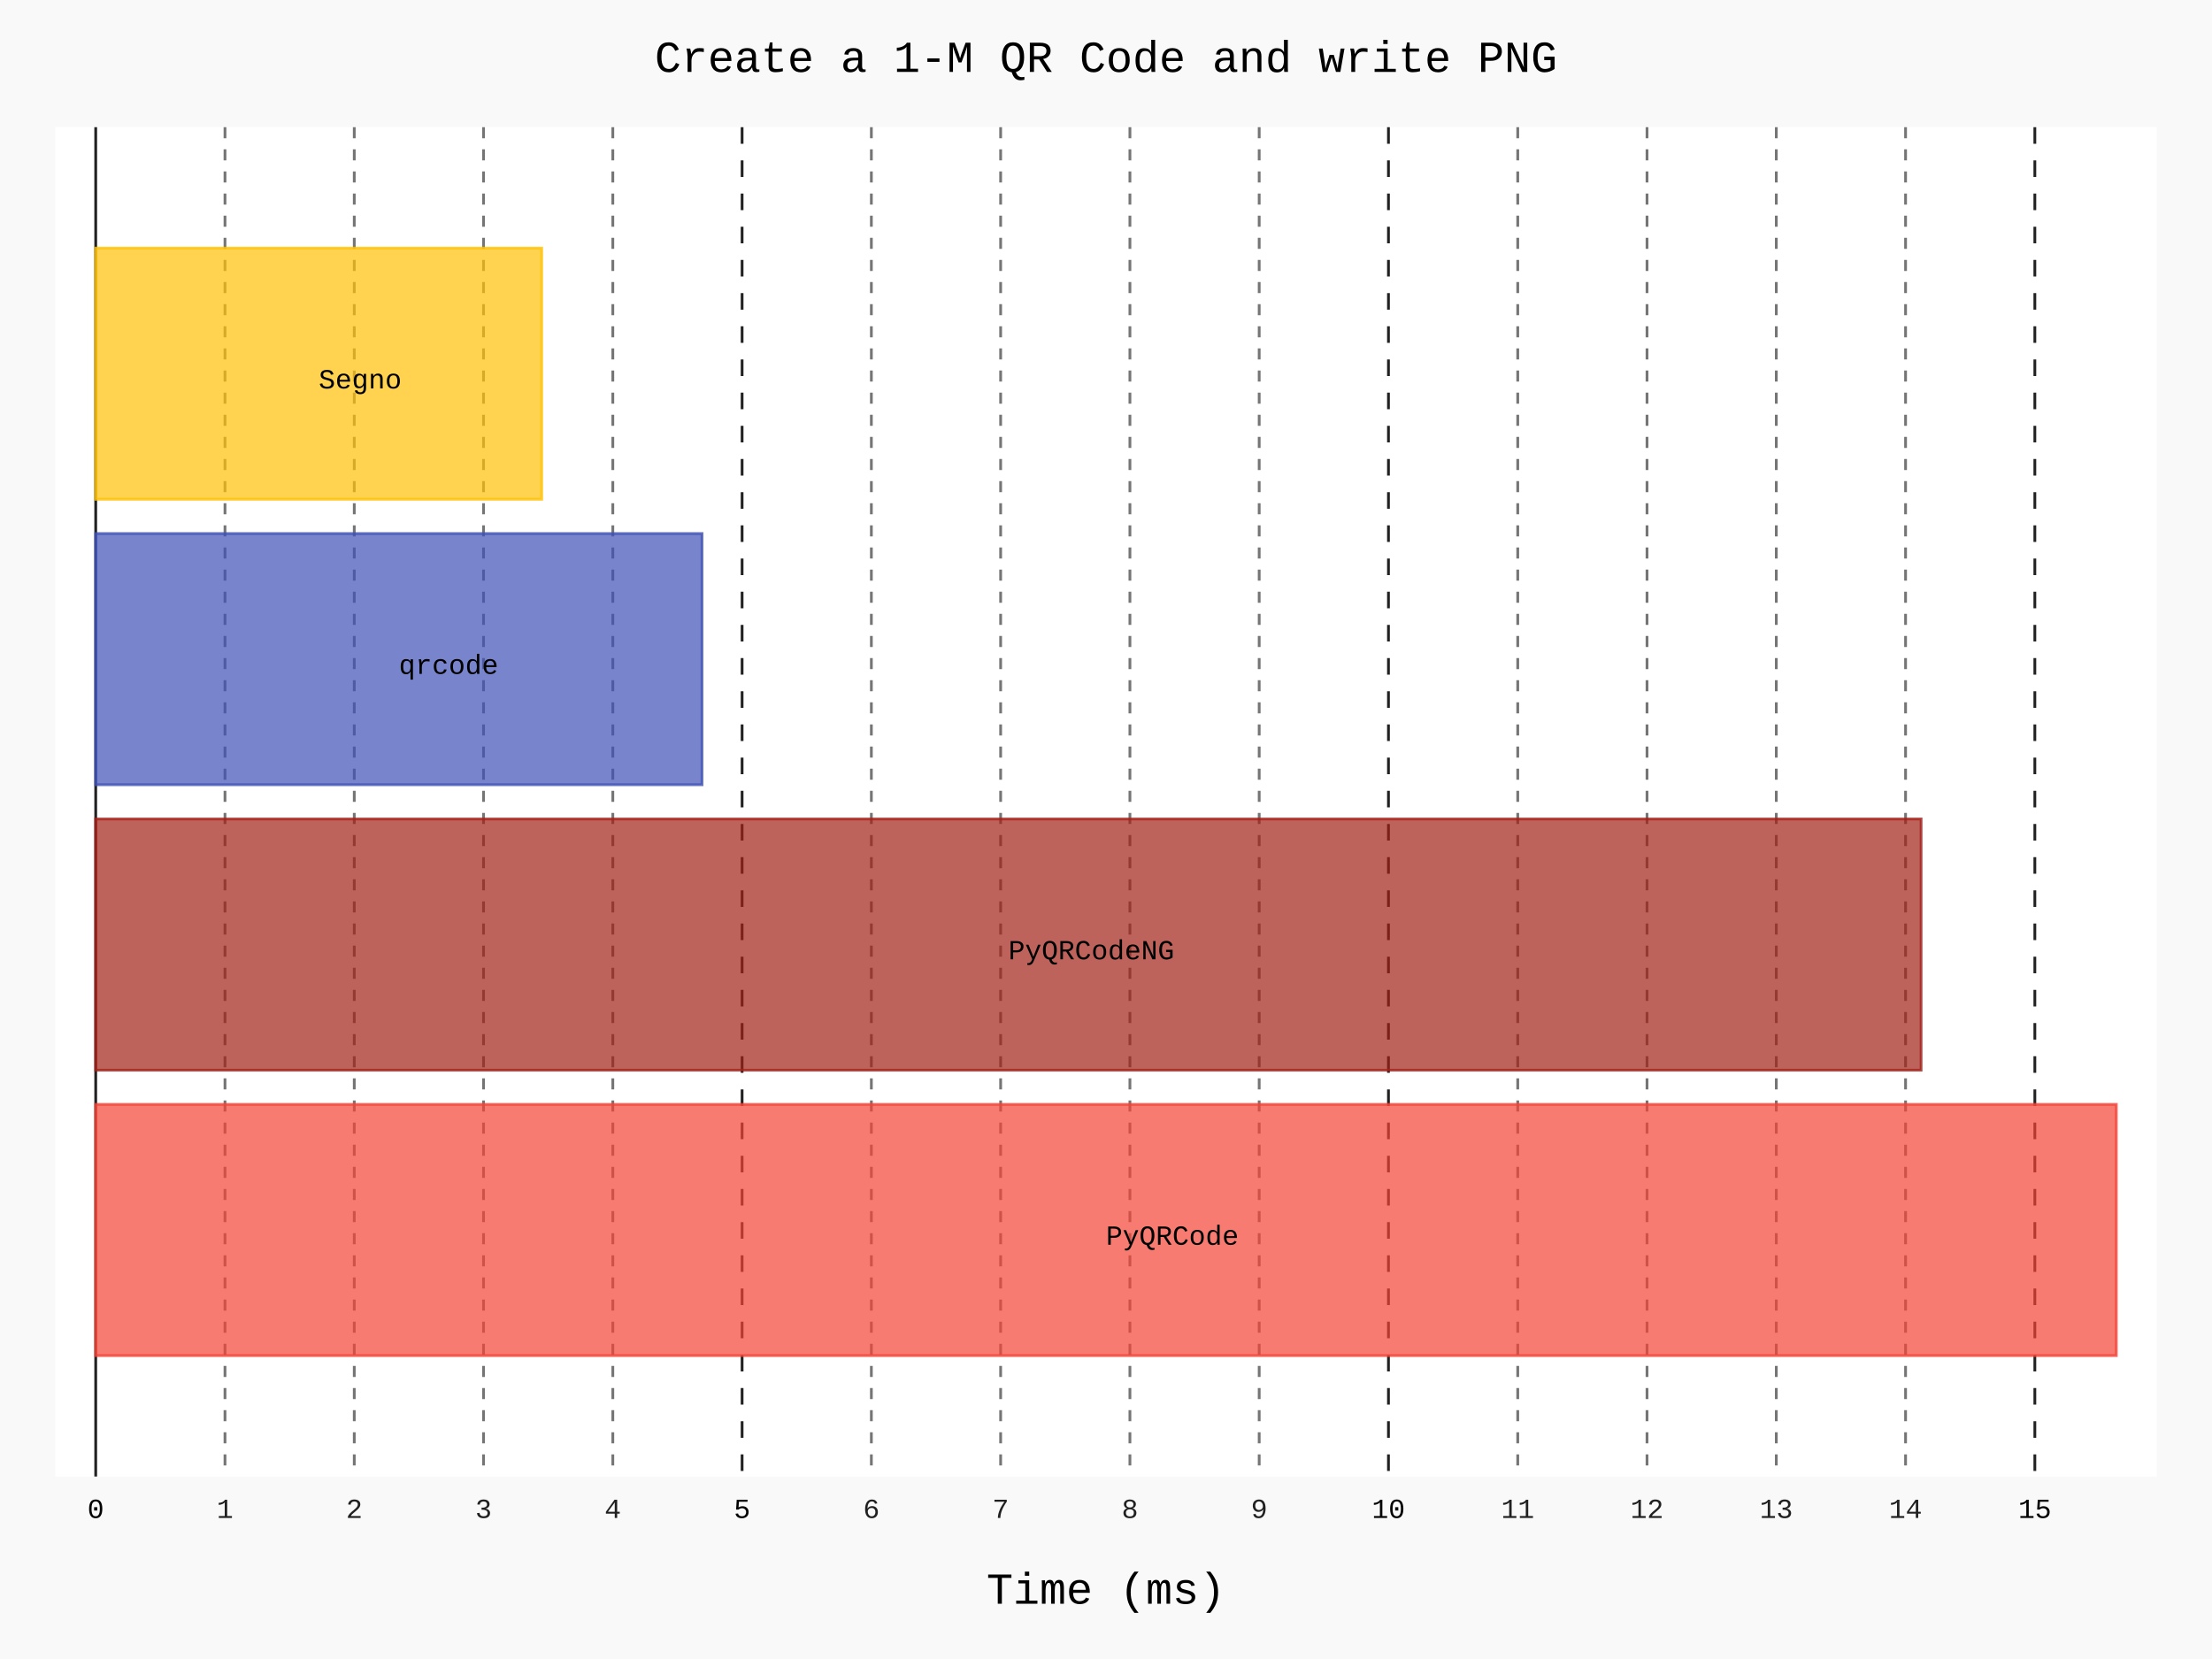
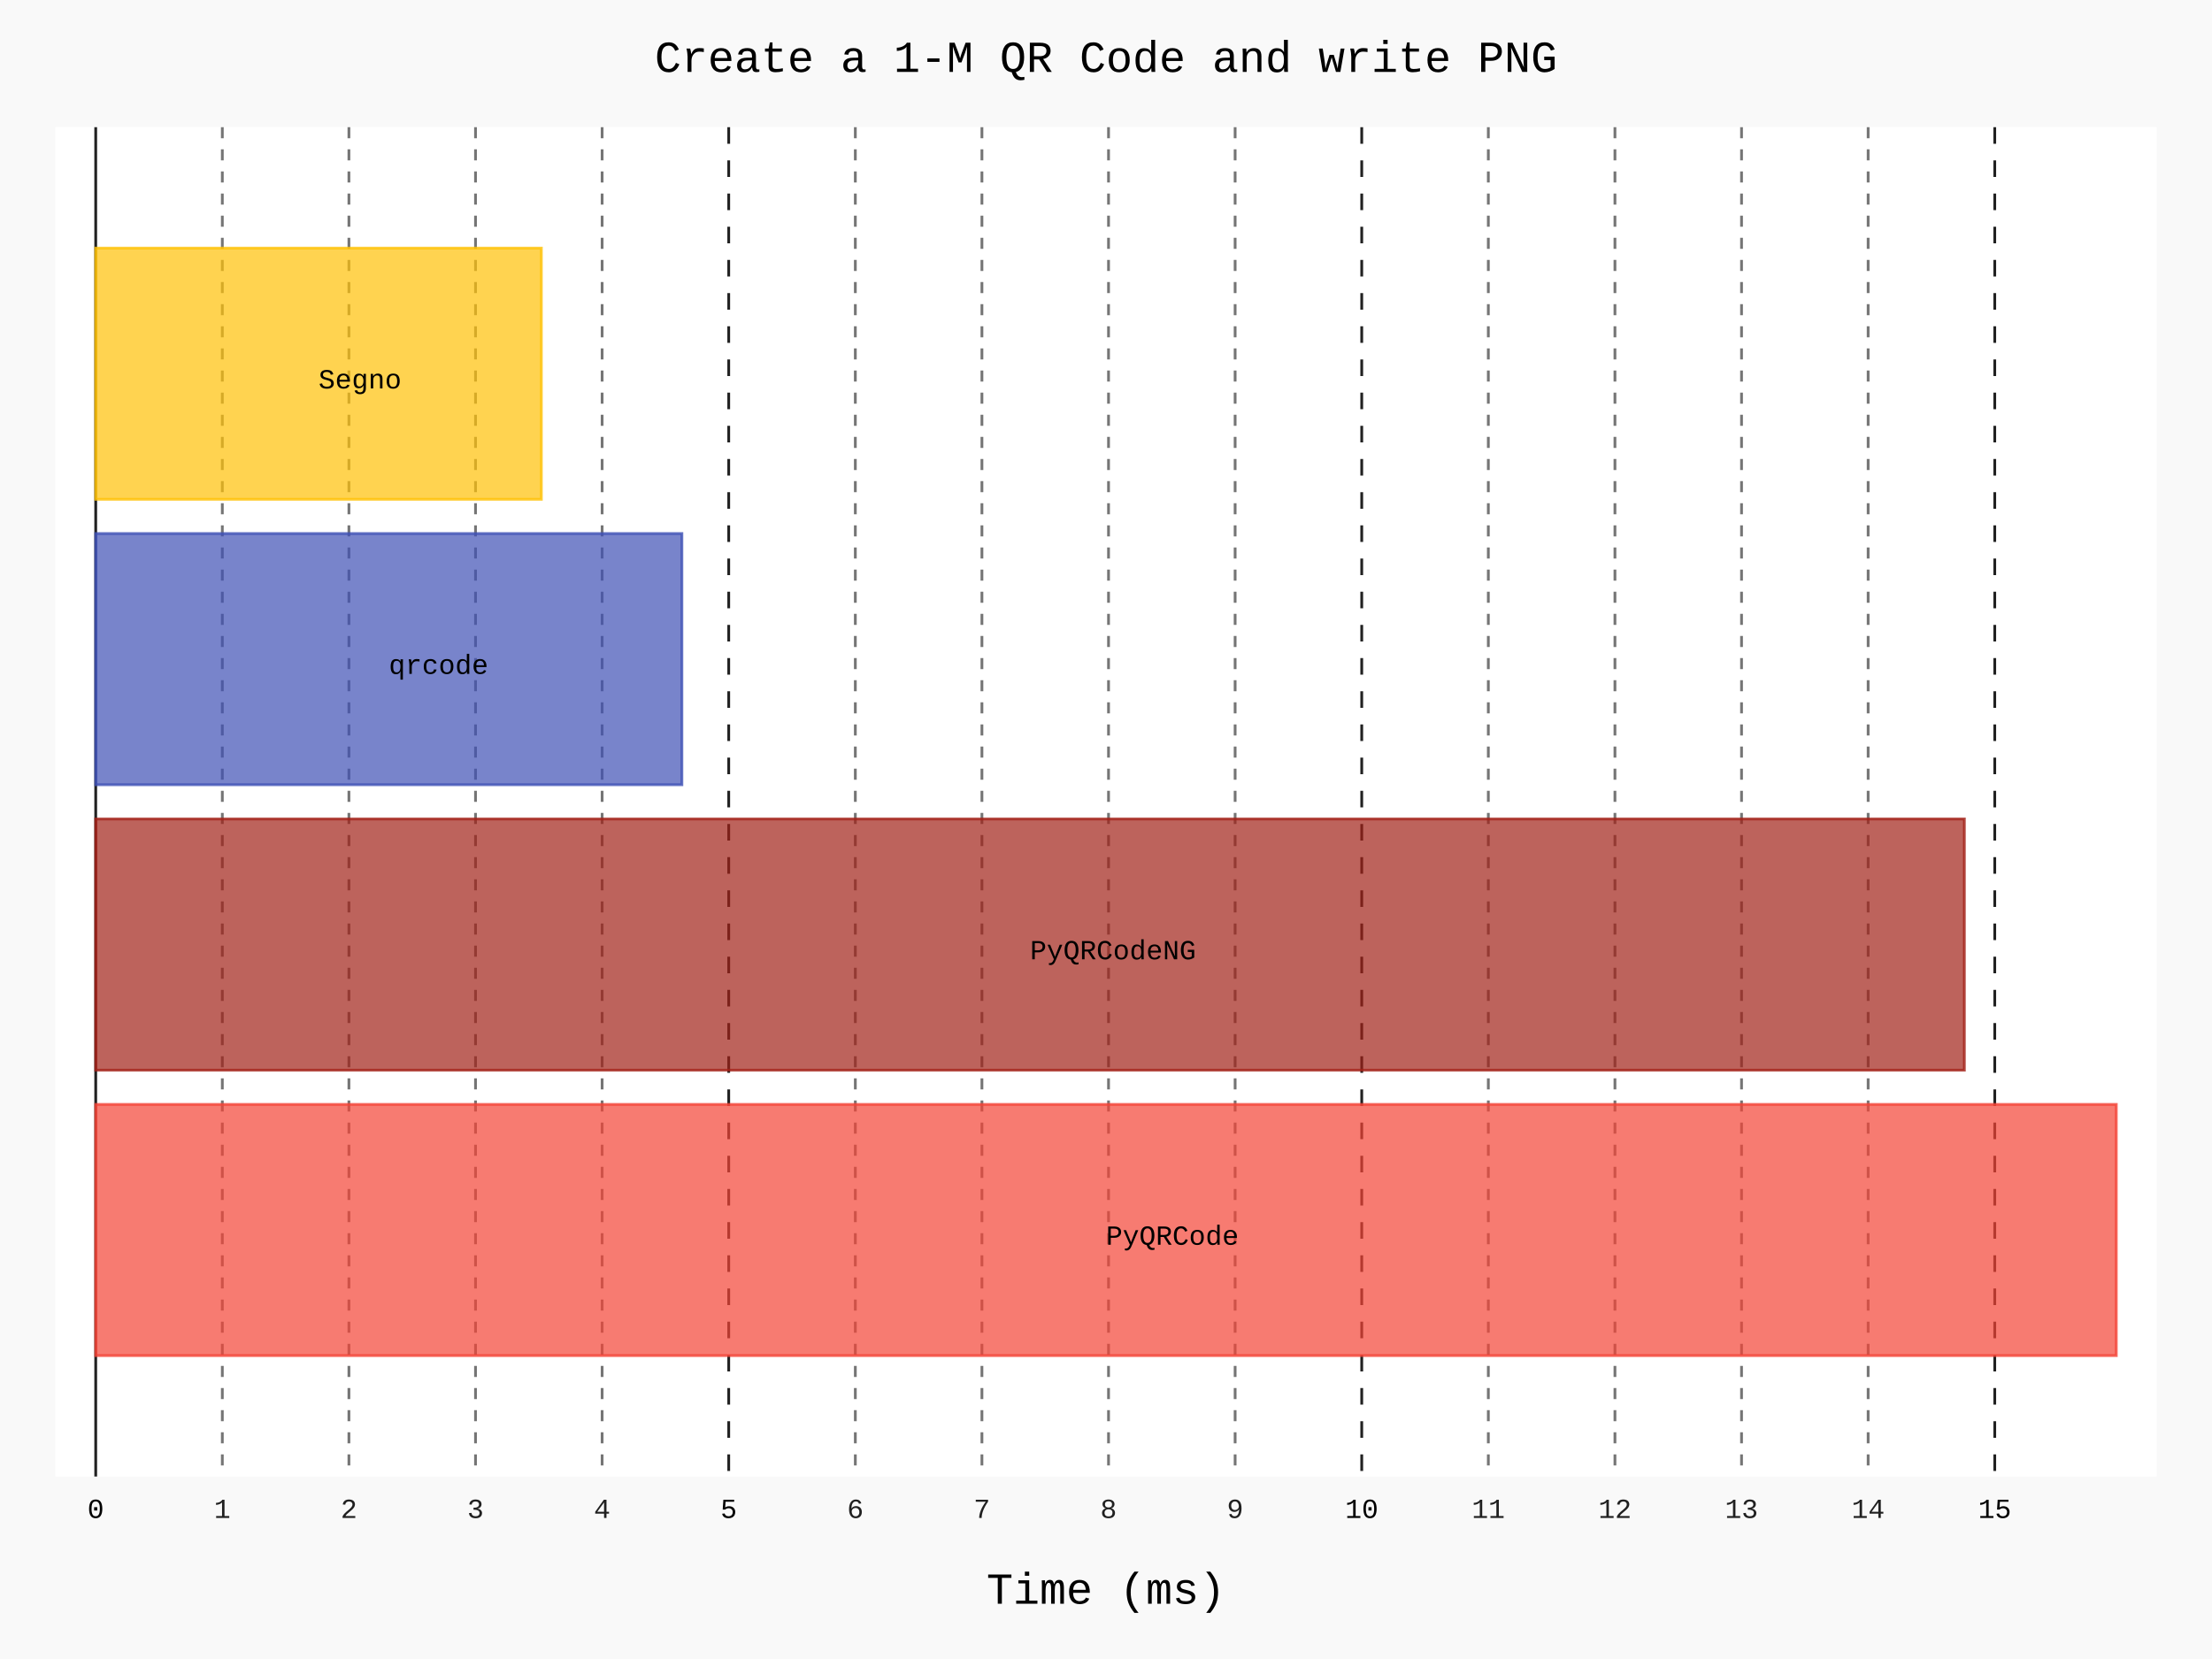
- <svg xmlns="http://www.w3.org/2000/svg" class="pygal-chart" id="chart-3b4fb0d6-e98e-48e5-9755-5d8618a558b0" viewBox="0 0 800 600">
+ <svg xmlns="http://www.w3.org/2000/svg" class="pygal-chart" id="chart-91e1ca07-acb1-45f6-8b53-22795713dbfd" viewBox="0 0 800 600">
  <defs>
-     <style type="text/css">#chart-3b4fb0d6-e98e-48e5-9755-5d8618a558b0{-webkit-user-select:none;-webkit-font-smoothing:antialiased;font-family:Consolas,"Liberation Mono",Menlo,Courier,monospace}#chart-3b4fb0d6-e98e-48e5-9755-5d8618a558b0 .title{font-family:Consolas,"Liberation Mono",Menlo,Courier,monospace;font-size:16px}#chart-3b4fb0d6-e98e-48e5-9755-5d8618a558b0 .legends .legend text{font-family:Consolas,"Liberation Mono",Menlo,Courier,monospace;font-size:14px}#chart-3b4fb0d6-e98e-48e5-9755-5d8618a558b0 .axis text{font-family:Consolas,"Liberation Mono",Menlo,Courier,monospace;font-size:10px}#chart-3b4fb0d6-e98e-48e5-9755-5d8618a558b0 .axis text.major{font-family:Consolas,"Liberation Mono",Menlo,Courier,monospace;font-size:10px}#chart-3b4fb0d6-e98e-48e5-9755-5d8618a558b0 .text-overlay text.value{font-family:Consolas,"Liberation Mono",Menlo,Courier,monospace;font-size:16px}#chart-3b4fb0d6-e98e-48e5-9755-5d8618a558b0 .text-overlay text.label{font-family:Consolas,"Liberation Mono",Menlo,Courier,monospace;font-size:10px}#chart-3b4fb0d6-e98e-48e5-9755-5d8618a558b0 .tooltip{font-family:Consolas,"Liberation Mono",Menlo,Courier,monospace;font-size:14px}#chart-3b4fb0d6-e98e-48e5-9755-5d8618a558b0 text.no_data{font-family:Consolas,"Liberation Mono",Menlo,Courier,monospace;font-size:64px}
- #chart-3b4fb0d6-e98e-48e5-9755-5d8618a558b0{background-color:rgba(249,249,249,1)}#chart-3b4fb0d6-e98e-48e5-9755-5d8618a558b0 path,#chart-3b4fb0d6-e98e-48e5-9755-5d8618a558b0 line,#chart-3b4fb0d6-e98e-48e5-9755-5d8618a558b0 rect,#chart-3b4fb0d6-e98e-48e5-9755-5d8618a558b0 circle{-webkit-transition:150ms;-moz-transition:150ms;transition:150ms}#chart-3b4fb0d6-e98e-48e5-9755-5d8618a558b0 .graph &gt; .background{fill:rgba(249,249,249,1)}#chart-3b4fb0d6-e98e-48e5-9755-5d8618a558b0 .plot &gt; .background{fill:rgba(255,255,255,1)}#chart-3b4fb0d6-e98e-48e5-9755-5d8618a558b0 .graph{fill:rgba(0,0,0,.87)}#chart-3b4fb0d6-e98e-48e5-9755-5d8618a558b0 text.no_data{fill:rgba(0,0,0,1)}#chart-3b4fb0d6-e98e-48e5-9755-5d8618a558b0 .title{fill:rgba(0,0,0,1)}#chart-3b4fb0d6-e98e-48e5-9755-5d8618a558b0 .legends .legend text{fill:rgba(0,0,0,.87)}#chart-3b4fb0d6-e98e-48e5-9755-5d8618a558b0 .legends .legend:hover text{fill:rgba(0,0,0,1)}#chart-3b4fb0d6-e98e-48e5-9755-5d8618a558b0 .axis .line{stroke:rgba(0,0,0,1)}#chart-3b4fb0d6-e98e-48e5-9755-5d8618a558b0 .axis .guide.line{stroke:rgba(0,0,0,.54)}#chart-3b4fb0d6-e98e-48e5-9755-5d8618a558b0 .axis .major.line{stroke:rgba(0,0,0,.87)}#chart-3b4fb0d6-e98e-48e5-9755-5d8618a558b0 .axis text.major{fill:rgba(0,0,0,1)}#chart-3b4fb0d6-e98e-48e5-9755-5d8618a558b0 .axis.y .guides:hover .guide.line,#chart-3b4fb0d6-e98e-48e5-9755-5d8618a558b0 .line-graph .axis.x .guides:hover .guide.line,#chart-3b4fb0d6-e98e-48e5-9755-5d8618a558b0 .stackedline-graph .axis.x .guides:hover .guide.line,#chart-3b4fb0d6-e98e-48e5-9755-5d8618a558b0 .xy-graph .axis.x .guides:hover .guide.line{stroke:rgba(0,0,0,1)}#chart-3b4fb0d6-e98e-48e5-9755-5d8618a558b0 .axis .guides:hover text{fill:rgba(0,0,0,1)}#chart-3b4fb0d6-e98e-48e5-9755-5d8618a558b0 .reactive{fill-opacity:.7;stroke-opacity:.8}#chart-3b4fb0d6-e98e-48e5-9755-5d8618a558b0 .ci{stroke:rgba(0,0,0,.87)}#chart-3b4fb0d6-e98e-48e5-9755-5d8618a558b0 .reactive.active,#chart-3b4fb0d6-e98e-48e5-9755-5d8618a558b0 .active .reactive{fill-opacity:.8;stroke-opacity:.9;stroke-width:4}#chart-3b4fb0d6-e98e-48e5-9755-5d8618a558b0 .ci .reactive.active{stroke-width:1.5}#chart-3b4fb0d6-e98e-48e5-9755-5d8618a558b0 .series text{fill:rgba(0,0,0,1)}#chart-3b4fb0d6-e98e-48e5-9755-5d8618a558b0 .tooltip rect{fill:rgba(255,255,255,1);stroke:rgba(0,0,0,1);-webkit-transition:opacity 150ms;-moz-transition:opacity 150ms;transition:opacity 150ms}#chart-3b4fb0d6-e98e-48e5-9755-5d8618a558b0 .tooltip .label{fill:rgba(0,0,0,.87)}#chart-3b4fb0d6-e98e-48e5-9755-5d8618a558b0 .tooltip .label{fill:rgba(0,0,0,.87)}#chart-3b4fb0d6-e98e-48e5-9755-5d8618a558b0 .tooltip .legend{font-size:.8em;fill:rgba(0,0,0,.54)}#chart-3b4fb0d6-e98e-48e5-9755-5d8618a558b0 .tooltip .x_label{font-size:.6em;fill:rgba(0,0,0,1)}#chart-3b4fb0d6-e98e-48e5-9755-5d8618a558b0 .tooltip .xlink{font-size:.5em;text-decoration:underline}#chart-3b4fb0d6-e98e-48e5-9755-5d8618a558b0 .tooltip .value{font-size:1.5em}#chart-3b4fb0d6-e98e-48e5-9755-5d8618a558b0 .bound{font-size:.5em}#chart-3b4fb0d6-e98e-48e5-9755-5d8618a558b0 .max-value{font-size:.75em;fill:rgba(0,0,0,.54)}#chart-3b4fb0d6-e98e-48e5-9755-5d8618a558b0 .map-element{fill:rgba(255,255,255,1);stroke:rgba(0,0,0,.54) !important}#chart-3b4fb0d6-e98e-48e5-9755-5d8618a558b0 .map-element .reactive{fill-opacity:inherit;stroke-opacity:inherit}#chart-3b4fb0d6-e98e-48e5-9755-5d8618a558b0 .color-0,#chart-3b4fb0d6-e98e-48e5-9755-5d8618a558b0 .color-0 a:visited{stroke:#F44336;fill:#F44336}#chart-3b4fb0d6-e98e-48e5-9755-5d8618a558b0 .color-1,#chart-3b4fb0d6-e98e-48e5-9755-5d8618a558b0 .color-1 a:visited{stroke:#3F51B5;fill:#3F51B5}#chart-3b4fb0d6-e98e-48e5-9755-5d8618a558b0 .color-2,#chart-3b4fb0d6-e98e-48e5-9755-5d8618a558b0 .color-2 a:visited{stroke:#009688;fill:#009688}#chart-3b4fb0d6-e98e-48e5-9755-5d8618a558b0 .color-3,#chart-3b4fb0d6-e98e-48e5-9755-5d8618a558b0 .color-3 a:visited{stroke:#FFC107;fill:#FFC107}#chart-3b4fb0d6-e98e-48e5-9755-5d8618a558b0 .text-overlay .color-0 text{fill:black}#chart-3b4fb0d6-e98e-48e5-9755-5d8618a558b0 .text-overlay .color-1 text{fill:black}#chart-3b4fb0d6-e98e-48e5-9755-5d8618a558b0 .text-overlay .color-2 text{fill:black}#chart-3b4fb0d6-e98e-48e5-9755-5d8618a558b0 .text-overlay .color-3 text{fill:black}
- #chart-3b4fb0d6-e98e-48e5-9755-5d8618a558b0 text.no_data{text-anchor:middle}#chart-3b4fb0d6-e98e-48e5-9755-5d8618a558b0 .guide.line{fill:none}#chart-3b4fb0d6-e98e-48e5-9755-5d8618a558b0 .centered{text-anchor:middle}#chart-3b4fb0d6-e98e-48e5-9755-5d8618a558b0 .title{text-anchor:middle}#chart-3b4fb0d6-e98e-48e5-9755-5d8618a558b0 .legends .legend text{fill-opacity:1}#chart-3b4fb0d6-e98e-48e5-9755-5d8618a558b0 .axis.x text{text-anchor:middle}#chart-3b4fb0d6-e98e-48e5-9755-5d8618a558b0 .axis.x:not(.web) text[transform]{text-anchor:start}#chart-3b4fb0d6-e98e-48e5-9755-5d8618a558b0 .axis.x:not(.web) text[transform].backwards{text-anchor:end}#chart-3b4fb0d6-e98e-48e5-9755-5d8618a558b0 .axis.y text{text-anchor:end}#chart-3b4fb0d6-e98e-48e5-9755-5d8618a558b0 .axis.y text[transform].backwards{text-anchor:start}#chart-3b4fb0d6-e98e-48e5-9755-5d8618a558b0 .axis.y2 text{text-anchor:start}#chart-3b4fb0d6-e98e-48e5-9755-5d8618a558b0 .axis.y2 text[transform].backwards{text-anchor:end}#chart-3b4fb0d6-e98e-48e5-9755-5d8618a558b0 .axis .guide.line{stroke-dasharray:4,4}#chart-3b4fb0d6-e98e-48e5-9755-5d8618a558b0 .axis .major.guide.line{stroke-dasharray:6,6}#chart-3b4fb0d6-e98e-48e5-9755-5d8618a558b0 .horizontal .axis.y .guide.line,#chart-3b4fb0d6-e98e-48e5-9755-5d8618a558b0 .horizontal .axis.y2 .guide.line,#chart-3b4fb0d6-e98e-48e5-9755-5d8618a558b0 .vertical .axis.x .guide.line{opacity:0}#chart-3b4fb0d6-e98e-48e5-9755-5d8618a558b0 .horizontal .axis.always_show .guide.line,#chart-3b4fb0d6-e98e-48e5-9755-5d8618a558b0 .vertical .axis.always_show .guide.line{opacity:1 !important}#chart-3b4fb0d6-e98e-48e5-9755-5d8618a558b0 .axis.y .guides:hover .guide.line,#chart-3b4fb0d6-e98e-48e5-9755-5d8618a558b0 .axis.y2 .guides:hover .guide.line,#chart-3b4fb0d6-e98e-48e5-9755-5d8618a558b0 .axis.x .guides:hover .guide.line{opacity:1}#chart-3b4fb0d6-e98e-48e5-9755-5d8618a558b0 .axis .guides:hover text{opacity:1}#chart-3b4fb0d6-e98e-48e5-9755-5d8618a558b0 .nofill{fill:none}#chart-3b4fb0d6-e98e-48e5-9755-5d8618a558b0 .subtle-fill{fill-opacity:.2}#chart-3b4fb0d6-e98e-48e5-9755-5d8618a558b0 .dot{stroke-width:1px;fill-opacity:1}#chart-3b4fb0d6-e98e-48e5-9755-5d8618a558b0 .dot.active{stroke-width:5px}#chart-3b4fb0d6-e98e-48e5-9755-5d8618a558b0 .dot.negative{fill:transparent}#chart-3b4fb0d6-e98e-48e5-9755-5d8618a558b0 text,#chart-3b4fb0d6-e98e-48e5-9755-5d8618a558b0 tspan{stroke:none !important}#chart-3b4fb0d6-e98e-48e5-9755-5d8618a558b0 .series text.active{opacity:1}#chart-3b4fb0d6-e98e-48e5-9755-5d8618a558b0 .tooltip rect{fill-opacity:.95;stroke-width:.5}#chart-3b4fb0d6-e98e-48e5-9755-5d8618a558b0 .tooltip text{fill-opacity:1}#chart-3b4fb0d6-e98e-48e5-9755-5d8618a558b0 .showable{visibility:hidden}#chart-3b4fb0d6-e98e-48e5-9755-5d8618a558b0 .showable.shown{visibility:visible}#chart-3b4fb0d6-e98e-48e5-9755-5d8618a558b0 .gauge-background{fill:rgba(229,229,229,1);stroke:none}#chart-3b4fb0d6-e98e-48e5-9755-5d8618a558b0 .bg-lines{stroke:rgba(249,249,249,1);stroke-width:2px}</style>
+     <style type="text/css">#chart-91e1ca07-acb1-45f6-8b53-22795713dbfd{-webkit-user-select:none;-webkit-font-smoothing:antialiased;font-family:Consolas,"Liberation Mono",Menlo,Courier,monospace}#chart-91e1ca07-acb1-45f6-8b53-22795713dbfd .title{font-family:Consolas,"Liberation Mono",Menlo,Courier,monospace;font-size:16px}#chart-91e1ca07-acb1-45f6-8b53-22795713dbfd .legends .legend text{font-family:Consolas,"Liberation Mono",Menlo,Courier,monospace;font-size:14px}#chart-91e1ca07-acb1-45f6-8b53-22795713dbfd .axis text{font-family:Consolas,"Liberation Mono",Menlo,Courier,monospace;font-size:10px}#chart-91e1ca07-acb1-45f6-8b53-22795713dbfd .axis text.major{font-family:Consolas,"Liberation Mono",Menlo,Courier,monospace;font-size:10px}#chart-91e1ca07-acb1-45f6-8b53-22795713dbfd .text-overlay text.value{font-family:Consolas,"Liberation Mono",Menlo,Courier,monospace;font-size:16px}#chart-91e1ca07-acb1-45f6-8b53-22795713dbfd .text-overlay text.label{font-family:Consolas,"Liberation Mono",Menlo,Courier,monospace;font-size:10px}#chart-91e1ca07-acb1-45f6-8b53-22795713dbfd .tooltip{font-family:Consolas,"Liberation Mono",Menlo,Courier,monospace;font-size:14px}#chart-91e1ca07-acb1-45f6-8b53-22795713dbfd text.no_data{font-family:Consolas,"Liberation Mono",Menlo,Courier,monospace;font-size:64px}
+ #chart-91e1ca07-acb1-45f6-8b53-22795713dbfd{background-color:rgba(249,249,249,1)}#chart-91e1ca07-acb1-45f6-8b53-22795713dbfd path,#chart-91e1ca07-acb1-45f6-8b53-22795713dbfd line,#chart-91e1ca07-acb1-45f6-8b53-22795713dbfd rect,#chart-91e1ca07-acb1-45f6-8b53-22795713dbfd circle{-webkit-transition:150ms;-moz-transition:150ms;transition:150ms}#chart-91e1ca07-acb1-45f6-8b53-22795713dbfd .graph &gt; .background{fill:rgba(249,249,249,1)}#chart-91e1ca07-acb1-45f6-8b53-22795713dbfd .plot &gt; .background{fill:rgba(255,255,255,1)}#chart-91e1ca07-acb1-45f6-8b53-22795713dbfd .graph{fill:rgba(0,0,0,.87)}#chart-91e1ca07-acb1-45f6-8b53-22795713dbfd text.no_data{fill:rgba(0,0,0,1)}#chart-91e1ca07-acb1-45f6-8b53-22795713dbfd .title{fill:rgba(0,0,0,1)}#chart-91e1ca07-acb1-45f6-8b53-22795713dbfd .legends .legend text{fill:rgba(0,0,0,.87)}#chart-91e1ca07-acb1-45f6-8b53-22795713dbfd .legends .legend:hover text{fill:rgba(0,0,0,1)}#chart-91e1ca07-acb1-45f6-8b53-22795713dbfd .axis .line{stroke:rgba(0,0,0,1)}#chart-91e1ca07-acb1-45f6-8b53-22795713dbfd .axis .guide.line{stroke:rgba(0,0,0,.54)}#chart-91e1ca07-acb1-45f6-8b53-22795713dbfd .axis .major.line{stroke:rgba(0,0,0,.87)}#chart-91e1ca07-acb1-45f6-8b53-22795713dbfd .axis text.major{fill:rgba(0,0,0,1)}#chart-91e1ca07-acb1-45f6-8b53-22795713dbfd .axis.y .guides:hover .guide.line,#chart-91e1ca07-acb1-45f6-8b53-22795713dbfd .line-graph .axis.x .guides:hover .guide.line,#chart-91e1ca07-acb1-45f6-8b53-22795713dbfd .stackedline-graph .axis.x .guides:hover .guide.line,#chart-91e1ca07-acb1-45f6-8b53-22795713dbfd .xy-graph .axis.x .guides:hover .guide.line{stroke:rgba(0,0,0,1)}#chart-91e1ca07-acb1-45f6-8b53-22795713dbfd .axis .guides:hover text{fill:rgba(0,0,0,1)}#chart-91e1ca07-acb1-45f6-8b53-22795713dbfd .reactive{fill-opacity:.7;stroke-opacity:.8}#chart-91e1ca07-acb1-45f6-8b53-22795713dbfd .ci{stroke:rgba(0,0,0,.87)}#chart-91e1ca07-acb1-45f6-8b53-22795713dbfd .reactive.active,#chart-91e1ca07-acb1-45f6-8b53-22795713dbfd .active .reactive{fill-opacity:.8;stroke-opacity:.9;stroke-width:4}#chart-91e1ca07-acb1-45f6-8b53-22795713dbfd .ci .reactive.active{stroke-width:1.5}#chart-91e1ca07-acb1-45f6-8b53-22795713dbfd .series text{fill:rgba(0,0,0,1)}#chart-91e1ca07-acb1-45f6-8b53-22795713dbfd .tooltip rect{fill:rgba(255,255,255,1);stroke:rgba(0,0,0,1);-webkit-transition:opacity 150ms;-moz-transition:opacity 150ms;transition:opacity 150ms}#chart-91e1ca07-acb1-45f6-8b53-22795713dbfd .tooltip .label{fill:rgba(0,0,0,.87)}#chart-91e1ca07-acb1-45f6-8b53-22795713dbfd .tooltip .label{fill:rgba(0,0,0,.87)}#chart-91e1ca07-acb1-45f6-8b53-22795713dbfd .tooltip .legend{font-size:.8em;fill:rgba(0,0,0,.54)}#chart-91e1ca07-acb1-45f6-8b53-22795713dbfd .tooltip .x_label{font-size:.6em;fill:rgba(0,0,0,1)}#chart-91e1ca07-acb1-45f6-8b53-22795713dbfd .tooltip .xlink{font-size:.5em;text-decoration:underline}#chart-91e1ca07-acb1-45f6-8b53-22795713dbfd .tooltip .value{font-size:1.5em}#chart-91e1ca07-acb1-45f6-8b53-22795713dbfd .bound{font-size:.5em}#chart-91e1ca07-acb1-45f6-8b53-22795713dbfd .max-value{font-size:.75em;fill:rgba(0,0,0,.54)}#chart-91e1ca07-acb1-45f6-8b53-22795713dbfd .map-element{fill:rgba(255,255,255,1);stroke:rgba(0,0,0,.54) !important}#chart-91e1ca07-acb1-45f6-8b53-22795713dbfd .map-element .reactive{fill-opacity:inherit;stroke-opacity:inherit}#chart-91e1ca07-acb1-45f6-8b53-22795713dbfd .color-0,#chart-91e1ca07-acb1-45f6-8b53-22795713dbfd .color-0 a:visited{stroke:#F44336;fill:#F44336}#chart-91e1ca07-acb1-45f6-8b53-22795713dbfd .color-1,#chart-91e1ca07-acb1-45f6-8b53-22795713dbfd .color-1 a:visited{stroke:#3F51B5;fill:#3F51B5}#chart-91e1ca07-acb1-45f6-8b53-22795713dbfd .color-2,#chart-91e1ca07-acb1-45f6-8b53-22795713dbfd .color-2 a:visited{stroke:#009688;fill:#009688}#chart-91e1ca07-acb1-45f6-8b53-22795713dbfd .color-3,#chart-91e1ca07-acb1-45f6-8b53-22795713dbfd .color-3 a:visited{stroke:#FFC107;fill:#FFC107}#chart-91e1ca07-acb1-45f6-8b53-22795713dbfd .text-overlay .color-0 text{fill:black}#chart-91e1ca07-acb1-45f6-8b53-22795713dbfd .text-overlay .color-1 text{fill:black}#chart-91e1ca07-acb1-45f6-8b53-22795713dbfd .text-overlay .color-2 text{fill:black}#chart-91e1ca07-acb1-45f6-8b53-22795713dbfd .text-overlay .color-3 text{fill:black}
+ #chart-91e1ca07-acb1-45f6-8b53-22795713dbfd text.no_data{text-anchor:middle}#chart-91e1ca07-acb1-45f6-8b53-22795713dbfd .guide.line{fill:none}#chart-91e1ca07-acb1-45f6-8b53-22795713dbfd .centered{text-anchor:middle}#chart-91e1ca07-acb1-45f6-8b53-22795713dbfd .title{text-anchor:middle}#chart-91e1ca07-acb1-45f6-8b53-22795713dbfd .legends .legend text{fill-opacity:1}#chart-91e1ca07-acb1-45f6-8b53-22795713dbfd .axis.x text{text-anchor:middle}#chart-91e1ca07-acb1-45f6-8b53-22795713dbfd .axis.x:not(.web) text[transform]{text-anchor:start}#chart-91e1ca07-acb1-45f6-8b53-22795713dbfd .axis.x:not(.web) text[transform].backwards{text-anchor:end}#chart-91e1ca07-acb1-45f6-8b53-22795713dbfd .axis.y text{text-anchor:end}#chart-91e1ca07-acb1-45f6-8b53-22795713dbfd .axis.y text[transform].backwards{text-anchor:start}#chart-91e1ca07-acb1-45f6-8b53-22795713dbfd .axis.y2 text{text-anchor:start}#chart-91e1ca07-acb1-45f6-8b53-22795713dbfd .axis.y2 text[transform].backwards{text-anchor:end}#chart-91e1ca07-acb1-45f6-8b53-22795713dbfd .axis .guide.line{stroke-dasharray:4,4}#chart-91e1ca07-acb1-45f6-8b53-22795713dbfd .axis .major.guide.line{stroke-dasharray:6,6}#chart-91e1ca07-acb1-45f6-8b53-22795713dbfd .horizontal .axis.y .guide.line,#chart-91e1ca07-acb1-45f6-8b53-22795713dbfd .horizontal .axis.y2 .guide.line,#chart-91e1ca07-acb1-45f6-8b53-22795713dbfd .vertical .axis.x .guide.line{opacity:0}#chart-91e1ca07-acb1-45f6-8b53-22795713dbfd .horizontal .axis.always_show .guide.line,#chart-91e1ca07-acb1-45f6-8b53-22795713dbfd .vertical .axis.always_show .guide.line{opacity:1 !important}#chart-91e1ca07-acb1-45f6-8b53-22795713dbfd .axis.y .guides:hover .guide.line,#chart-91e1ca07-acb1-45f6-8b53-22795713dbfd .axis.y2 .guides:hover .guide.line,#chart-91e1ca07-acb1-45f6-8b53-22795713dbfd .axis.x .guides:hover .guide.line{opacity:1}#chart-91e1ca07-acb1-45f6-8b53-22795713dbfd .axis .guides:hover text{opacity:1}#chart-91e1ca07-acb1-45f6-8b53-22795713dbfd .nofill{fill:none}#chart-91e1ca07-acb1-45f6-8b53-22795713dbfd .subtle-fill{fill-opacity:.2}#chart-91e1ca07-acb1-45f6-8b53-22795713dbfd .dot{stroke-width:1px;fill-opacity:1}#chart-91e1ca07-acb1-45f6-8b53-22795713dbfd .dot.active{stroke-width:5px}#chart-91e1ca07-acb1-45f6-8b53-22795713dbfd .dot.negative{fill:transparent}#chart-91e1ca07-acb1-45f6-8b53-22795713dbfd text,#chart-91e1ca07-acb1-45f6-8b53-22795713dbfd tspan{stroke:none !important}#chart-91e1ca07-acb1-45f6-8b53-22795713dbfd .series text.active{opacity:1}#chart-91e1ca07-acb1-45f6-8b53-22795713dbfd .tooltip rect{fill-opacity:.95;stroke-width:.5}#chart-91e1ca07-acb1-45f6-8b53-22795713dbfd .tooltip text{fill-opacity:1}#chart-91e1ca07-acb1-45f6-8b53-22795713dbfd .showable{visibility:hidden}#chart-91e1ca07-acb1-45f6-8b53-22795713dbfd .showable.shown{visibility:visible}#chart-91e1ca07-acb1-45f6-8b53-22795713dbfd .gauge-background{fill:rgba(229,229,229,1);stroke:none}#chart-91e1ca07-acb1-45f6-8b53-22795713dbfd .bg-lines{stroke:rgba(249,249,249,1);stroke-width:2px}</style>
  </defs>
  <g class="graph horizontalbar-graph horizontal">
    <rect class="background" height="600" width="800" x="0" y="0" />
    <g class="plot" transform="translate(20, 46)">
      <rect class="background" height="488" width="760" x="0" y="0" />
      <g class="axis x always_show">
        <g class="guides">
          <path class="axis major line" d="M14.615 0 v488" />
          <text class="major" x="14.615" y="503.0">0</text>
        </g>
        <g class="guides">
-           <path class="guide line" d="M61.37 0 v488" />
-           <text class="" x="61.37" y="503.0">1</text>
+           <path class="guide line" d="M60.403 0 v488" />
+           <text class="" x="60.403" y="503.0">1</text>
        </g>
        <g class="guides">
-           <path class="guide line" d="M108.124 0 v488" />
-           <text class="" x="108.124" y="503.0">2</text>
+           <path class="guide line" d="M106.19 0 v488" />
+           <text class="" x="106.19" y="503.0">2</text>
        </g>
        <g class="guides">
-           <path class="guide line" d="M154.878 0 v488" />
-           <text class="" x="154.878" y="503.0">3</text>
+           <path class="guide line" d="M151.978 0 v488" />
+           <text class="" x="151.978" y="503.0">3</text>
        </g>
        <g class="guides">
-           <path class="guide line" d="M201.632 0 v488" />
-           <text class="" x="201.632" y="503.0">4</text>
+           <path class="guide line" d="M197.766 0 v488" />
+           <text class="" x="197.766" y="503.0">4</text>
        </g>
        <g class="guides">
-           <path class="major guide line" d="M248.387 0 v488" />
-           <text class="major" x="248.387" y="503.0">5</text>
+           <path class="major guide line" d="M243.553 0 v488" />
+           <text class="major" x="243.553" y="503.0">5</text>
        </g>
        <g class="guides">
-           <path class="guide line" d="M295.141 0 v488" />
-           <text class="" x="295.141" y="503.0">6</text>
+           <path class="guide line" d="M289.341 0 v488" />
+           <text class="" x="289.341" y="503.0">6</text>
        </g>
        <g class="guides">
-           <path class="guide line" d="M341.895 0 v488" />
-           <text class="" x="341.895" y="503.0">7</text>
+           <path class="guide line" d="M335.128 0 v488" />
+           <text class="" x="335.128" y="503.0">7</text>
        </g>
        <g class="guides">
-           <path class="guide line" d="M388.65 0 v488" />
-           <text class="" x="388.65" y="503.0">8</text>
+           <path class="guide line" d="M380.916 0 v488" />
+           <text class="" x="380.916" y="503.0">8</text>
        </g>
        <g class="guides">
-           <path class="guide line" d="M435.404 0 v488" />
-           <text class="" x="435.404" y="503.0">9</text>
+           <path class="guide line" d="M426.703 0 v488" />
+           <text class="" x="426.703" y="503.0">9</text>
        </g>
        <g class="guides">
-           <path class="major guide line" d="M482.158 0 v488" />
-           <text class="major" x="482.158" y="503.0">10</text>
+           <path class="major guide line" d="M472.491 0 v488" />
+           <text class="major" x="472.491" y="503.0">10</text>
        </g>
        <g class="guides">
-           <path class="guide line" d="M528.912 0 v488" />
-           <text class="" x="528.912" y="503.0">11</text>
+           <path class="guide line" d="M518.278 0 v488" />
+           <text class="" x="518.278" y="503.0">11</text>
        </g>
        <g class="guides">
-           <path class="guide line" d="M575.667 0 v488" />
-           <text class="" x="575.667" y="503.0">12</text>
+           <path class="guide line" d="M564.066 0 v488" />
+           <text class="" x="564.066" y="503.0">12</text>
        </g>
        <g class="guides">
-           <path class="guide line" d="M622.421 0 v488" />
-           <text class="" x="622.421" y="503.0">13</text>
+           <path class="guide line" d="M609.853 0 v488" />
+           <text class="" x="609.853" y="503.0">13</text>
        </g>
        <g class="guides">
-           <path class="guide line" d="M669.175 0 v488" />
-           <text class="" x="669.175" y="503.0">14</text>
+           <path class="guide line" d="M655.641 0 v488" />
+           <text class="" x="655.641" y="503.0">14</text>
        </g>
        <g class="guides">
-           <path class="major guide line" d="M715.929 0 v488" />
-           <text class="major" x="715.929" y="503.0">15</text>
+           <path class="major guide line" d="M701.429 0 v488" />
+           <text class="major" x="701.429" y="503.0">15</text>
        </g>
      </g>
      <g class="series serie-3 color-3">
        <g class="bars">
          <g class="bar" style="fill: #F44336; stroke: #F44336">
            <rect class="rect reactive tooltip-trigger" height="90.843" rx="0" ry="0" width="730.769" x="14.615" y="353.425" />
          </g>
        </g>
      </g>
      <g class="series serie-2 color-2">
        <g class="bars">
          <g class="bar" style="fill: #A22118; stroke: #A22118">
-             <rect class="rect reactive tooltip-trigger" height="90.843" rx="0" ry="0" width="660.17" x="14.615" y="250.194" />
+             <rect class="rect reactive tooltip-trigger" height="90.843" rx="0" ry="0" width="675.824" x="14.615" y="250.194" />
          </g>
        </g>
      </g>
      <g class="series serie-1 color-1">
        <g class="bars">
          <g class="bar" style="fill: #3F51B5; stroke: #3F51B5">
-             <rect class="rect reactive tooltip-trigger" height="90.843" rx="0" ry="0" width="219.278" x="14.615" y="146.963" />
+             <rect class="rect reactive tooltip-trigger" height="90.843" rx="0" ry="0" width="211.996" x="14.615" y="146.963" />
          </g>
        </g>
      </g>
      <g class="series serie-0 color-0">
        <g class="bars">
          <g class="bar" style="fill: #FFC107; stroke: #FFC107">
-             <rect class="rect reactive tooltip-trigger" height="90.843" rx="0" ry="0" width="161.302" x="14.615" y="43.732" />
+             <rect class="rect reactive tooltip-trigger" height="90.843" rx="0" ry="0" width="161.172" x="14.615" y="43.732" />
          </g>
        </g>
      </g>
    </g>
    <g class="titles">
      <text class="title plot_title" x="400.0" y="26">Create a 1-M QR Code and write PNG</text>
      <text class="title" x="400.0" y="580">Time (ms)</text>
    </g>
    <g class="plot overlay" transform="translate(20, 46)">
      <g class="series serie-3 color-3" />
      <g class="series serie-2 color-2" />
      <g class="series serie-1 color-1" />
      <g class="series serie-0 color-0" />
    </g>
    <g class="plot text-overlay" transform="translate(20, 46)">
      <g class="series serie-3 color-3">
        <text class="label" x="380" y="404.179">PyQRCode</text>
      </g>
      <g class="series serie-2 color-2">
-         <text class="label" x="344.701" y="300.949">PyQRCodeNG</text>
+         <text class="label" x="352.527" y="300.949">PyQRCodeNG</text>
      </g>
      <g class="series serie-1 color-1">
-         <text class="label" x="124.254" y="197.718">qrcode</text>
+         <text class="label" x="120.614" y="197.718">qrcode</text>
      </g>
      <g class="series serie-0 color-0">
-         <text class="label" x="95.266" y="94.487">Segno</text>
+         <text class="label" x="95.201" y="94.487">Segno</text>
      </g>
    </g>
    <g class="plot tooltip-overlay" transform="translate(20, 46)">
      <g class="tooltip" style="opacity: 0" transform="translate(0 0)">
        <rect class="tooltip-box" height="0" rx="0" ry="0" width="0" />
        <g class="text" />
      </g>
    </g>
  </g>
</svg>
